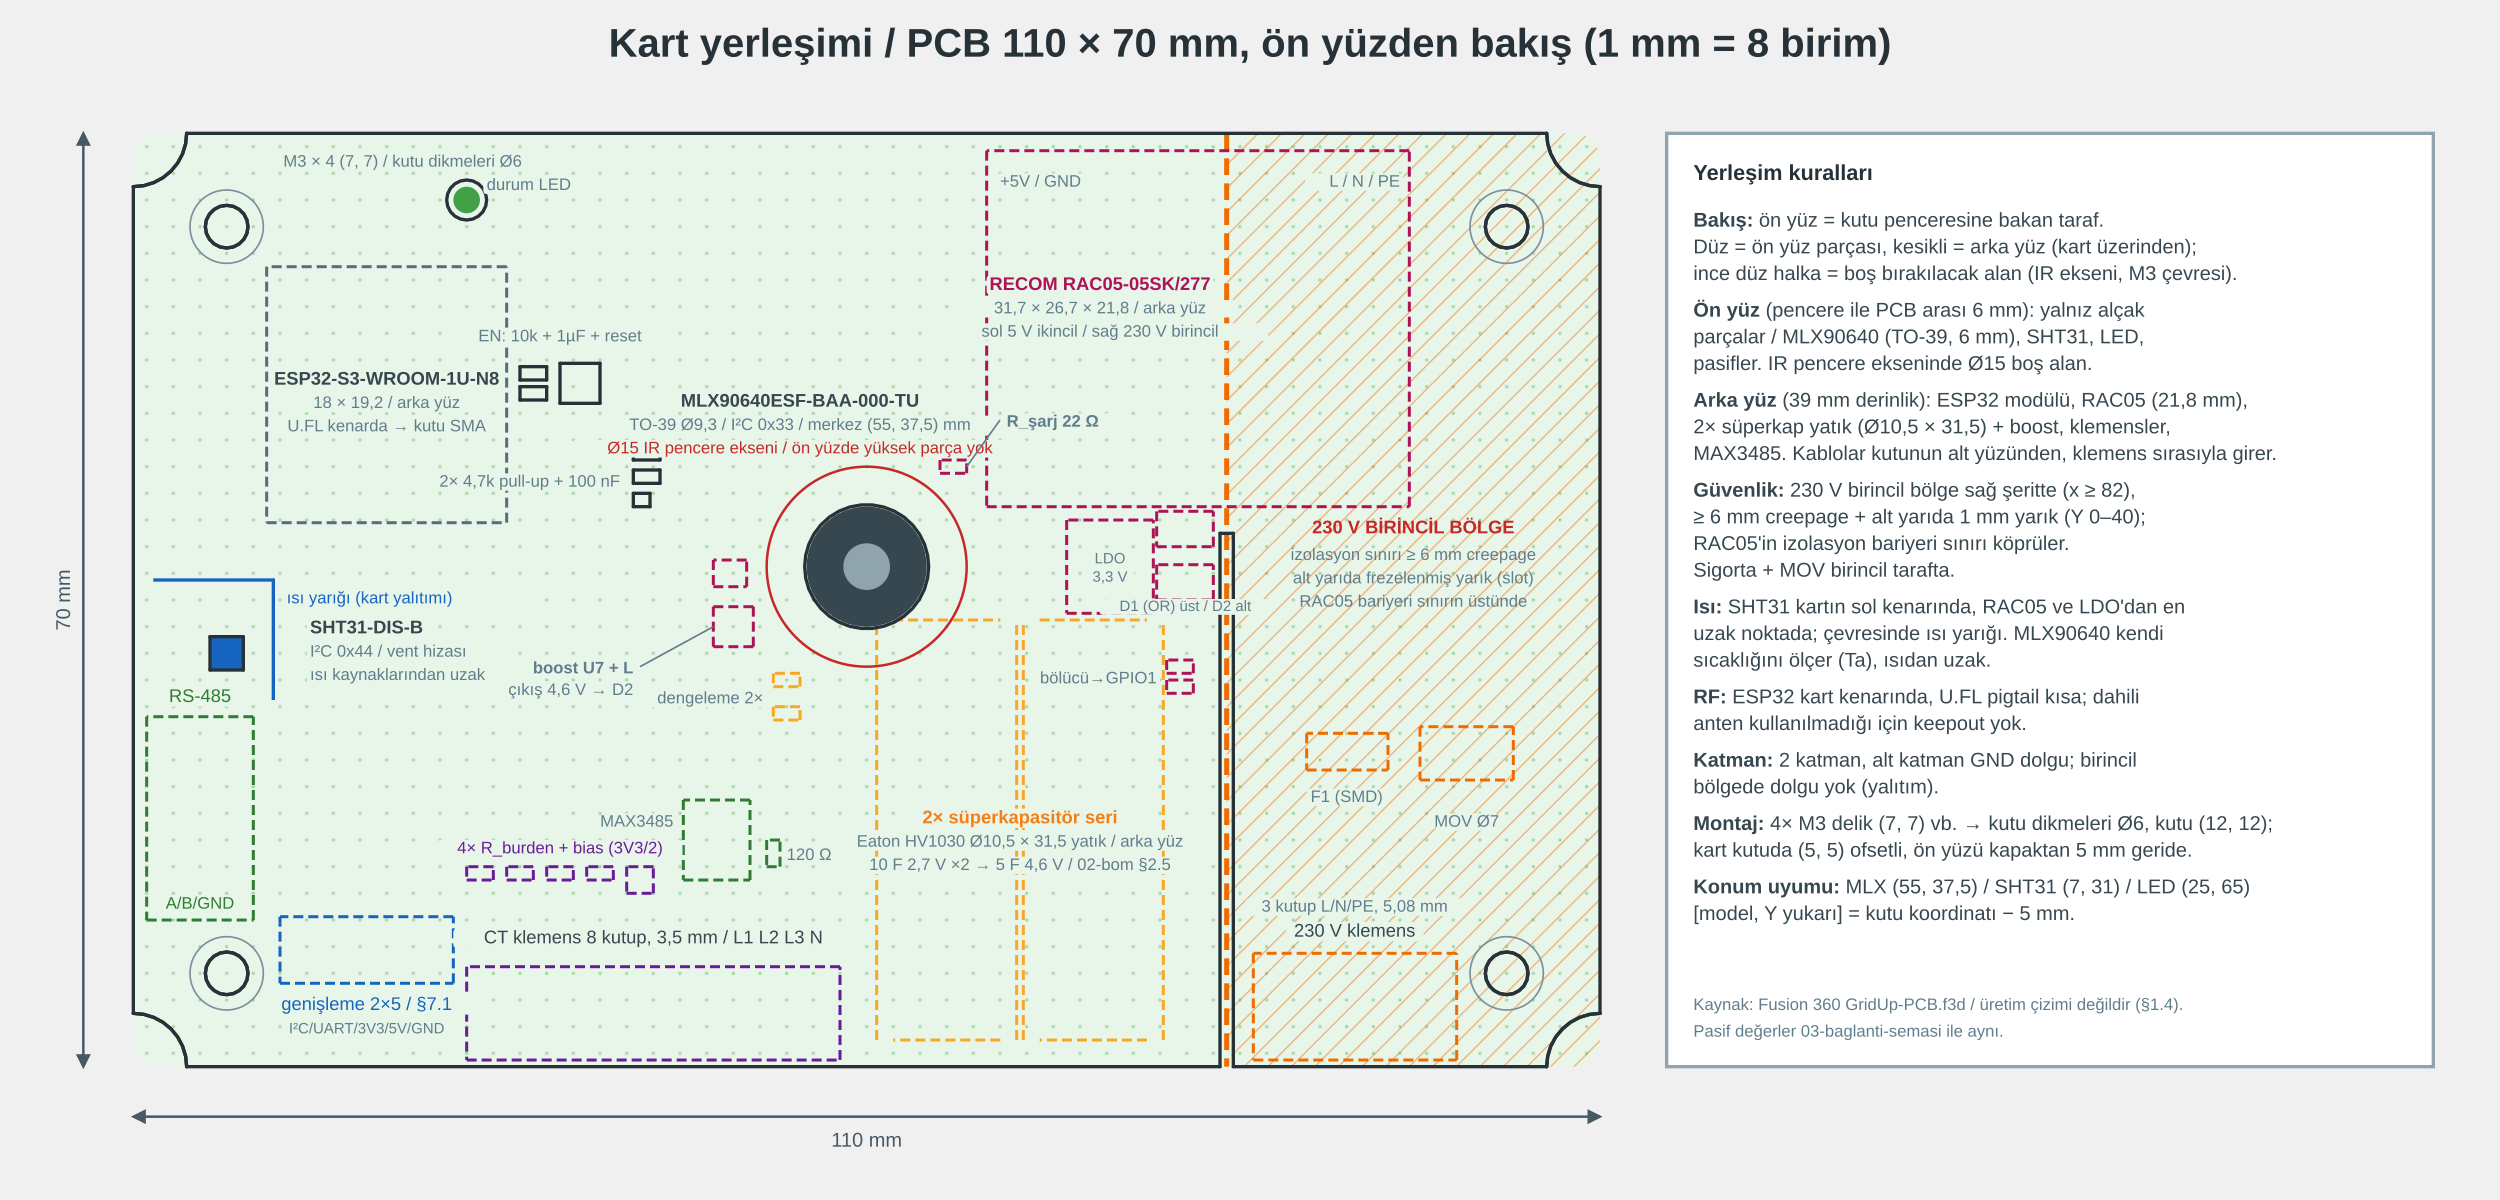
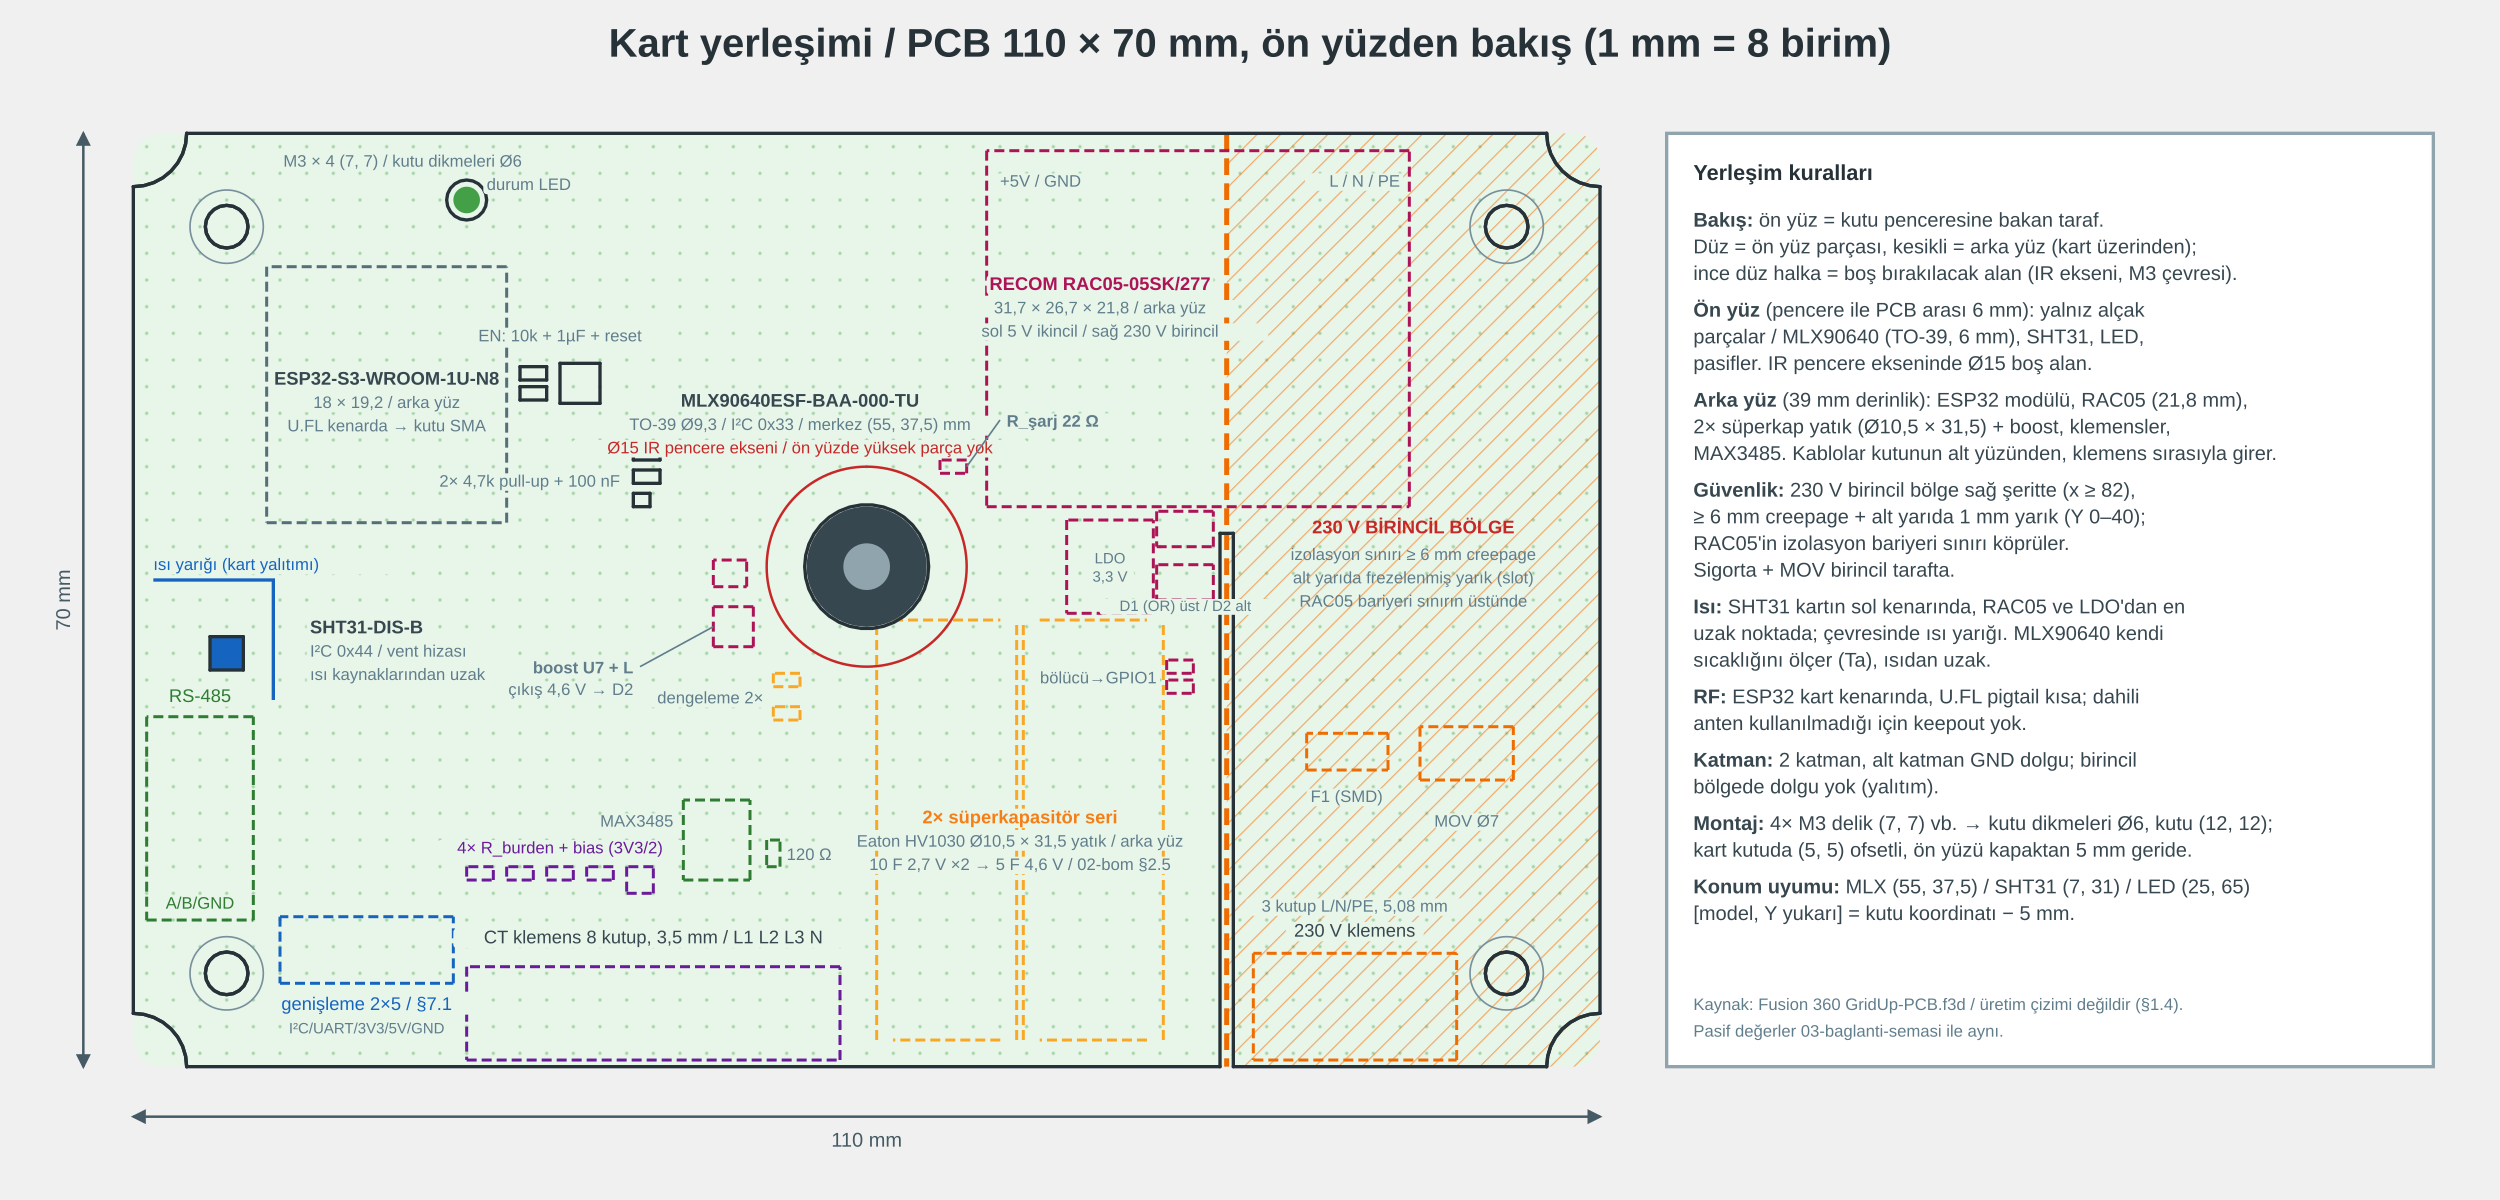
<svg xmlns="http://www.w3.org/2000/svg" viewBox="0 0 1500 720" width="100%" style="max-width:1100px;background:#fff;font-family:Arial,Helvetica,sans-serif">
  <defs>
    <marker id="dim" markerWidth="10" markerHeight="10" refX="5" refY="3" orient="auto-start-reverse">
      <path d="M0,0 L6,3 L0,6 z" fill="#455a64" />
    </marker>
    <marker id="arr" markerWidth="10" markerHeight="10" refX="6" refY="3" orient="auto">
      <path d="M0,0 L6,3 L0,6 z" fill="#c62828" />
    </marker>
  </defs>
  <text x="750" y="34" font-size="24" fill="#263238" text-anchor="middle" font-weight="700">Kart yerleşimi / PCB 110 × 70 mm, ön yüzden bakış (1 mm = 8 birim)</text>
  <defs>
    <pattern id="pcb" width="16" height="16" patternUnits="userSpaceOnUse">
      <rect width="16" height="16" fill="#e8f5e9" />
      <circle cx="8" cy="8" r="1" fill="#a5d6a7" />
    </pattern>
    <pattern id="hv" width="10" height="10" patternTransform="rotate(45)" patternUnits="userSpaceOnUse">
      <line x1="0" y1="0" x2="0" y2="10" stroke="#ef6c00" stroke-width="1.5" opacity="0.5" />
    </pattern>
  </defs>
  <rect x="80" y="80" width="880" height="560" rx="16" fill="url(#pcb)" />
  <rect x="736" y="80" width="224" height="560" rx="16" fill="url(#hv)" />
  <line x1="736" y1="80" x2="736" y2="640" stroke="#ef6c00" stroke-width="3" stroke-dasharray="10 5" />
  <text x="848" y="320" font-size="11" fill="#c62828" text-anchor="middle" font-weight="700">230 V BİRİNCİL BÖLGE</text>
  <text x="848" y="336" font-size="10" fill="#607d8b" text-anchor="middle">izolasyon sınırı ≥ 6 mm creepage</text>
  <text x="848" y="350" font-size="10" fill="#607d8b" text-anchor="middle">alt yarıda frezelenmiş yarık (slot)</text>
  <text x="848" y="364" font-size="10" fill="#607d8b" text-anchor="middle">RAC05 bariyeri sınırın üstünde</text>
  <circle cx="520" cy="340" r="60" fill="none" stroke="#c62828" stroke-width="1.5" />
  <circle cx="136" cy="584" r="22" fill="none" stroke="#78909c" stroke-width="1" />
  <circle cx="904" cy="584" r="22" fill="none" stroke="#78909c" stroke-width="1" />
  <circle cx="136" cy="136" r="22" fill="none" stroke="#78909c" stroke-width="1" />
  <circle cx="904" cy="136" r="22" fill="none" stroke="#78909c" stroke-width="1" />
  <text x="170" y="100" font-size="10" fill="#607d8b">M3 × 4 (7, 7) / kutu dikmeleri Ø6</text>
  <g fill="none" stroke-width="1.8" stroke-dasharray="6 3" stroke-linejoin="round">
    <polyline points="160,313.6 304,313.6" stroke="#546e7a" />
    <polyline points="304,313.6 304,160" stroke="#546e7a" />
    <polyline points="304,160 160,160" stroke="#546e7a" />
    <polyline points="160,160 160,313.6" stroke="#546e7a" />
    <polyline points="592,304 845.6,304" stroke="#ad1457" />
    <polyline points="845.6,304 845.6,90.4" stroke="#ad1457" />
    <polyline points="845.6,90.4 592,90.4" stroke="#ad1457" />
    <polyline points="592,90.4 592,304" stroke="#ad1457" />
    <polyline points="784,462 832.8,462" stroke="#ef6c00" />
    <polyline points="832.8,462 832.8,440" stroke="#ef6c00" />
    <polyline points="832.8,440 784,440" stroke="#ef6c00" />
    <polyline points="784,440 784,462" stroke="#ef6c00" />
    <polyline points="852,468 908,468" stroke="#ef6c00" />
    <polyline points="908,468 908,436" stroke="#ef6c00" />
    <polyline points="908,436 852,436" stroke="#ef6c00" />
    <polyline points="852,436 852,468" stroke="#ef6c00" />
    <polyline points="752,636 874,636" stroke="#ef6c00" />
    <polyline points="874,636 874,572" stroke="#ef6c00" />
    <polyline points="874,572 752,572" stroke="#ef6c00" />
    <polyline points="752,572 752,636" stroke="#ef6c00" />
    <polyline points="640,368 692,368" stroke="#ad1457" />
    <polyline points="692,368 692,312" stroke="#ad1457" />
    <polyline points="692,312 640,312" stroke="#ad1457" />
    <polyline points="640,312 640,368" stroke="#ad1457" />
    <polyline points="694,328 728,328" stroke="#ad1457" />
    <polyline points="728,328 728,306.8" stroke="#ad1457" />
    <polyline points="728,306.8 694,306.8" stroke="#ad1457" />
    <polyline points="694,306.8 694,328" stroke="#ad1457" />
    <polyline points="694,360 728,360" stroke="#ad1457" />
    <polyline points="728,360 728,338.8" stroke="#ad1457" />
    <polyline points="728,338.8 694,338.8" stroke="#ad1457" />
    <polyline points="694,338.8 694,360" stroke="#ad1457" />
    <polyline points="564,284 580,284" stroke="#ad1457" />
    <polyline points="580,284 580,276" stroke="#ad1457" />
    <polyline points="580,276 564,276" stroke="#ad1457" />
    <polyline points="564,276 564,284" stroke="#ad1457" />
    <polyline points="700,404 716,404" stroke="#ad1457" />
    <polyline points="716,404 716,396" stroke="#ad1457" />
    <polyline points="716,396 700,396" stroke="#ad1457" />
    <polyline points="700,396 700,404" stroke="#ad1457" />
    <polyline points="700,416 716,416" stroke="#ad1457" />
    <polyline points="716,416 716,408" stroke="#ad1457" />
    <polyline points="716,408 700,408" stroke="#ad1457" />
    <polyline points="700,408 700,416" stroke="#ad1457" />
    <polyline points="428,352 448,352" stroke="#ad1457" />
    <polyline points="448,352 448,336" stroke="#ad1457" />
    <polyline points="448,336 428,336" stroke="#ad1457" />
    <polyline points="428,336 428,352" stroke="#ad1457" />
    <polyline points="428,388 452,388" stroke="#ad1457" />
    <polyline points="452,388 452,364" stroke="#ad1457" />
    <polyline points="452,364 428,364" stroke="#ad1457" />
    <polyline points="428,364 428,388" stroke="#ad1457" />
    <polyline points="464,432 480,432" stroke="#f9a825" />
    <polyline points="480,432 480,424" stroke="#f9a825" />
    <polyline points="480,424 464,424" stroke="#f9a825" />
    <polyline points="464,424 464,432" stroke="#f9a825" />
    <polyline points="464,412 480,412" stroke="#f9a825" />
    <polyline points="480,412 480,404" stroke="#f9a825" />
    <polyline points="480,404 464,404" stroke="#f9a825" />
    <polyline points="464,404 464,412" stroke="#f9a825" />
    <polyline points="600.176,624 595,624 589,624 582.368,624 575.296,624 568,624 560.704,624 553.632,624 547,624 541,624 535.824,624" stroke="#f9a825" />
    <polyline points="535.824,372 541,372 547,372 553.632,372 560.704,372 568,372 575.296,372 582.368,372 589,372 595,372 600.176,372" stroke="#f9a825" />
    <polyline points="526,624 526,372" stroke="#f9a825" />
    <polyline points="610,624 610,372" stroke="#f9a825" />
    <polyline points="688.176,624 683,624 677,624 670.368,624 663.296,624 656,624 648.704,624 641.632,624 635,624 629,624 623.824,624" stroke="#f9a825" />
    <polyline points="623.824,372 629,372 635,372 641.632,372 648.704,372 656,372 663.296,372 670.368,372 677,372 683,372 688.176,372" stroke="#f9a825" />
    <polyline points="614,624 614,372" stroke="#f9a825" />
    <polyline points="698,624 698,372" stroke="#f9a825" />
    <polyline points="410,528 450,528" stroke="#2e7d32" />
    <polyline points="450,528 450,480" stroke="#2e7d32" />
    <polyline points="450,480 410,480" stroke="#2e7d32" />
    <polyline points="410,480 410,528" stroke="#2e7d32" />
    <polyline points="460,520 468,520" stroke="#2e7d32" />
    <polyline points="468,520 468,504" stroke="#2e7d32" />
    <polyline points="468,504 460,504" stroke="#2e7d32" />
    <polyline points="460,504 460,520" stroke="#2e7d32" />
    <polyline points="88,552 152,552" stroke="#2e7d32" />
    <polyline points="152,552 152,430" stroke="#2e7d32" />
    <polyline points="152,430 88,430" stroke="#2e7d32" />
    <polyline points="88,430 88,552" stroke="#2e7d32" />
    <polyline points="280,528 296,528" stroke="#6a1b9a" />
    <polyline points="296,528 296,520" stroke="#6a1b9a" />
    <polyline points="296,520 280,520" stroke="#6a1b9a" />
    <polyline points="280,520 280,528" stroke="#6a1b9a" />
    <polyline points="304,528 320,528" stroke="#6a1b9a" />
    <polyline points="320,528 320,520" stroke="#6a1b9a" />
    <polyline points="320,520 304,520" stroke="#6a1b9a" />
    <polyline points="304,520 304,528" stroke="#6a1b9a" />
    <polyline points="328,528 344,528" stroke="#6a1b9a" />
    <polyline points="344,528 344,520" stroke="#6a1b9a" />
    <polyline points="344,520 328,520" stroke="#6a1b9a" />
    <polyline points="328,520 328,528" stroke="#6a1b9a" />
    <polyline points="352,528 368,528" stroke="#6a1b9a" />
    <polyline points="368,528 368,520" stroke="#6a1b9a" />
    <polyline points="368,520 352,520" stroke="#6a1b9a" />
    <polyline points="352,520 352,528" stroke="#6a1b9a" />
    <polyline points="376,536 392,536" stroke="#6a1b9a" />
    <polyline points="392,536 392,520" stroke="#6a1b9a" />
    <polyline points="392,520 376,520" stroke="#6a1b9a" />
    <polyline points="376,520 376,536" stroke="#6a1b9a" />
    <polyline points="280,636 504,636" stroke="#6a1b9a" />
    <polyline points="504,636 504,580" stroke="#6a1b9a" />
    <polyline points="504,580 280,580" stroke="#6a1b9a" />
    <polyline points="280,580 280,636" stroke="#6a1b9a" />
    <polyline points="168,590 272,590" stroke="#1565c0" />
    <polyline points="272,590 272,550" stroke="#1565c0" />
    <polyline points="272,550 168,550" stroke="#1565c0" />
    <polyline points="168,550 168,590" stroke="#1565c0" />
  </g>
  <circle cx="520" cy="340" r="36" fill="#37474f" />
  <circle cx="520" cy="340" r="14" fill="#90a4ae" />
  <rect x="126" y="382" width="20" height="20" fill="#1565c0" />
  <circle cx="280" cy="120" r="8" fill="#43a047" />
  <g transform="translate(80,80)">
    <polyline points="32,0 31.38,6.24 29.57,12.25 26.61,17.78 22.62,22.62 17.78,26.61 12.25,29.57 6.24,31.38 0,32" fill="none" stroke="#263238" stroke-width="2" stroke-linejoin="round" stroke-linecap="round" />
    <polyline points="0,32 6.24,31.38 12.25,29.57 17.78,26.61 22.62,22.62 26.61,17.78 29.57,12.25 31.38,6.24 32,0" fill="none" stroke="#263238" stroke-width="2" stroke-linejoin="round" stroke-linecap="round" />
    <polyline points="32,560 31.38,553.76 29.57,547.75 26.61,542.22 22.62,537.38 17.78,533.39 12.25,530.43 6.24,528.62 0,528" fill="none" stroke="#263238" stroke-width="2" stroke-linejoin="round" stroke-linecap="round" />
    <polyline points="0,528 6.24,528.62 12.25,530.43 17.78,533.39 22.62,537.38 26.61,542.22 29.57,547.75 31.38,553.76 32,560" fill="none" stroke="#263238" stroke-width="2" stroke-linejoin="round" stroke-linecap="round" />
    <polyline points="660,240 660,560" fill="none" stroke="#263238" stroke-width="2" stroke-linejoin="round" stroke-linecap="round" />
    <polyline points="652,240 660,240" fill="none" stroke="#263238" stroke-width="2" stroke-linejoin="round" stroke-linecap="round" />
    <polyline points="652,560 652,240" fill="none" stroke="#263238" stroke-width="2" stroke-linejoin="round" stroke-linecap="round" />
    <polyline points="43.2,56 43.82,52.05 45.65,48.48 48.48,45.65 52.05,43.82 56,43.2 59.95,43.82 63.52,45.65 66.35,48.48 68.18,52.05 68.8,56 68.18,59.95 66.35,63.52 63.52,66.35 59.95,68.18 56,68.8 52.05,68.18 48.48,66.35 45.65,63.52 43.82,59.95 43.2,56" fill="none" stroke="#263238" stroke-width="2" stroke-linejoin="round" stroke-linecap="round" />
    <polyline points="43.2,56 43.82,59.95 45.65,63.52 48.48,66.35 52.05,68.18 56,68.8 59.95,68.18 63.52,66.35 66.35,63.52 68.18,59.95 68.8,56 68.18,52.05 66.35,48.48 63.52,45.65 59.95,43.82 56,43.2 52.05,43.82 48.48,45.65 45.65,48.48 43.82,52.05 43.2,56" fill="none" stroke="#263238" stroke-width="2" stroke-linejoin="round" stroke-linecap="round" />
    <polyline points="811.2,504 811.82,500.05 813.65,496.48 816.48,493.65 820.05,491.82 824,491.2 827.95,491.82 831.52,493.65 834.35,496.48 836.18,500.05 836.8,504 836.18,507.95 834.35,511.52 831.52,514.35 827.95,516.18 824,516.8 820.05,516.18 816.48,514.35 813.65,511.52 811.82,507.95 811.2,504" fill="none" stroke="#263238" stroke-width="2" stroke-linejoin="round" stroke-linecap="round" />
    <polyline points="811.2,504 811.82,507.95 813.65,511.52 816.48,514.35 820.05,516.18 824,516.8 827.95,516.18 831.52,514.35 834.35,511.52 836.18,507.95 836.8,504 836.18,500.05 834.35,496.48 831.52,493.65 827.95,491.82 824,491.2 820.05,491.82 816.48,493.65 813.65,496.48 811.82,500.05 811.2,504" fill="none" stroke="#263238" stroke-width="2" stroke-linejoin="round" stroke-linecap="round" />
    <polyline points="811.2,56 811.82,52.05 813.65,48.48 816.48,45.65 820.05,43.82 824,43.2 827.95,43.82 831.52,45.65 834.35,48.48 836.18,52.05 836.8,56 836.18,59.95 834.35,63.52 831.52,66.35 827.95,68.18 824,68.8 820.05,68.18 816.48,66.35 813.65,63.52 811.82,59.95 811.2,56" fill="none" stroke="#263238" stroke-width="2" stroke-linejoin="round" stroke-linecap="round" />
    <polyline points="811.2,56 811.82,59.95 813.65,63.52 816.48,66.35 820.05,68.18 824,68.8 827.95,68.18 831.52,66.35 834.35,63.52 836.18,59.95 836.8,56 836.18,52.05 834.35,48.48 831.52,45.65 827.95,43.82 824,43.2 820.05,43.82 816.48,45.65 813.65,48.48 811.82,52.05 811.2,56" fill="none" stroke="#263238" stroke-width="2" stroke-linejoin="round" stroke-linecap="round" />
    <polyline points="43.2,504 43.82,500.05 45.65,496.48 48.48,493.65 52.05,491.82 56,491.2 59.95,491.82 63.52,493.65 66.35,496.48 68.18,500.05 68.8,504 68.18,507.95 66.35,511.52 63.52,514.35 59.95,516.18 56,516.8 52.05,516.18 48.48,514.35 45.65,511.52 43.82,507.95 43.2,504" fill="none" stroke="#263238" stroke-width="2" stroke-linejoin="round" stroke-linecap="round" />
    <polyline points="43.2,504 43.82,507.95 45.65,511.52 48.48,514.35 52.05,516.18 56,516.8 59.95,516.18 63.52,514.35 66.35,511.52 68.18,507.95 68.8,504 68.18,500.05 66.35,496.48 63.52,493.65 59.95,491.82 56,491.2 52.05,491.82 48.48,493.65 45.65,496.48 43.82,500.05 43.2,504" fill="none" stroke="#263238" stroke-width="2" stroke-linejoin="round" stroke-linecap="round" />
    <polyline points="848,560 848.62,553.76 850.43,547.75 853.39,542.22 857.38,537.38 862.22,533.39 867.75,530.43 873.76,528.62 880,528" fill="none" stroke="#263238" stroke-width="2" stroke-linejoin="round" stroke-linecap="round" />
    <polyline points="880,528 873.76,528.62 867.75,530.43 862.22,533.39 857.38,537.38 853.39,542.22 850.43,547.75 848.62,553.76 848,560" fill="none" stroke="#263238" stroke-width="2" stroke-linejoin="round" stroke-linecap="round" />
    <polyline points="880,32 873.76,31.38 867.75,29.57 862.22,26.61 857.38,22.62 853.39,17.78 850.43,12.25 848.62,6.24 848,0" fill="none" stroke="#263238" stroke-width="2" stroke-linejoin="round" stroke-linecap="round" />
    <polyline points="848,0 848.62,6.24 850.43,12.25 853.39,17.78 857.38,22.62 862.22,26.61 867.75,29.57 873.76,31.38 880,32" fill="none" stroke="#263238" stroke-width="2" stroke-linejoin="round" stroke-linecap="round" />
    <polyline points="660,560 848,560" fill="none" stroke="#263238" stroke-width="2" stroke-linejoin="round" stroke-linecap="round" />
    <polyline points="32,560 652,560" fill="none" stroke="#263238" stroke-width="2" stroke-linejoin="round" stroke-linecap="round" />
    <polyline points="848,0 32,0" fill="none" stroke="#263238" stroke-width="2" stroke-linejoin="round" stroke-linecap="round" />
    <polyline points="0,32 0,528" fill="none" stroke="#263238" stroke-width="2" stroke-linejoin="round" stroke-linecap="round" />
    <polyline points="880,528 880,32" fill="none" stroke="#263238" stroke-width="2" stroke-linejoin="round" stroke-linecap="round" />
    <polyline points="402.8,260 403.43,266.83 405.31,273.44 408.37,279.58 412.51,285.06 417.58,289.69 423.42,293.3 429.82,295.78 436.57,297.04 443.43,297.04 450.18,295.78 456.58,293.3 462.42,289.69 467.49,285.06 471.63,279.58 474.69,273.44 476.57,266.83 477.2,260 476.57,253.17 474.69,246.56 471.63,240.42 467.49,234.94 462.42,230.31 456.58,226.7 450.18,224.22 443.43,222.96 436.57,222.96 429.82,224.22 423.42,226.7 417.58,230.31 412.51,234.94 408.37,240.42 405.31,246.56 403.43,253.17 402.8,260" fill="none" stroke="#263238" stroke-width="2" stroke-linejoin="round" stroke-linecap="round" />
    <polyline points="66,302 46,302" fill="none" stroke="#263238" stroke-width="2" stroke-linejoin="round" stroke-linecap="round" />
    <polyline points="66,322 66,302" fill="none" stroke="#263238" stroke-width="2" stroke-linejoin="round" stroke-linecap="round" />
    <polyline points="46,322 66,322" fill="none" stroke="#263238" stroke-width="2" stroke-linejoin="round" stroke-linecap="round" />
    <polyline points="46,302 46,322" fill="none" stroke="#263238" stroke-width="2" stroke-linejoin="round" stroke-linecap="round" />
    <polyline points="188,40 188.58,43.71 190.29,47.06 192.94,49.71 196.29,51.42 200,52 203.71,51.42 207.06,49.71 209.71,47.06 211.42,43.71 212,40 211.42,36.29 209.71,32.94 207.06,30.29 203.71,28.58 200,28 196.29,28.58 192.94,30.29 190.29,32.94 188.58,36.29 188,40" fill="none" stroke="#263238" stroke-width="2" stroke-linejoin="round" stroke-linecap="round" />
    <polyline points="316,188 300,188" fill="none" stroke="#263238" stroke-width="2" stroke-linejoin="round" stroke-linecap="round" />
    <polyline points="316,196 316,188" fill="none" stroke="#263238" stroke-width="2" stroke-linejoin="round" stroke-linecap="round" />
    <polyline points="300,196 316,196" fill="none" stroke="#263238" stroke-width="2" stroke-linejoin="round" stroke-linecap="round" />
    <polyline points="300,188 300,196" fill="none" stroke="#263238" stroke-width="2" stroke-linejoin="round" stroke-linecap="round" />
    <polyline points="316,202 300,202" fill="none" stroke="#263238" stroke-width="2" stroke-linejoin="round" stroke-linecap="round" />
    <polyline points="316,210 316,202" fill="none" stroke="#263238" stroke-width="2" stroke-linejoin="round" stroke-linecap="round" />
    <polyline points="300,210 316,210" fill="none" stroke="#263238" stroke-width="2" stroke-linejoin="round" stroke-linecap="round" />
    <polyline points="300,202 300,210" fill="none" stroke="#263238" stroke-width="2" stroke-linejoin="round" stroke-linecap="round" />
    <polyline points="310,216 300,216" fill="none" stroke="#263238" stroke-width="2" stroke-linejoin="round" stroke-linecap="round" />
    <polyline points="310,224 310,216" fill="none" stroke="#263238" stroke-width="2" stroke-linejoin="round" stroke-linecap="round" />
    <polyline points="300,224 310,224" fill="none" stroke="#263238" stroke-width="2" stroke-linejoin="round" stroke-linecap="round" />
    <polyline points="300,216 300,224" fill="none" stroke="#263238" stroke-width="2" stroke-linejoin="round" stroke-linecap="round" />
    <polyline points="248,140 232,140" fill="none" stroke="#263238" stroke-width="2" stroke-linejoin="round" stroke-linecap="round" />
    <polyline points="248,148 248,140" fill="none" stroke="#263238" stroke-width="2" stroke-linejoin="round" stroke-linecap="round" />
    <polyline points="232,148 248,148" fill="none" stroke="#263238" stroke-width="2" stroke-linejoin="round" stroke-linecap="round" />
    <polyline points="232,140 232,148" fill="none" stroke="#263238" stroke-width="2" stroke-linejoin="round" stroke-linecap="round" />
    <polyline points="248,152 232,152" fill="none" stroke="#263238" stroke-width="2" stroke-linejoin="round" stroke-linecap="round" />
    <polyline points="248,160 248,152" fill="none" stroke="#263238" stroke-width="2" stroke-linejoin="round" stroke-linecap="round" />
    <polyline points="232,160 248,160" fill="none" stroke="#263238" stroke-width="2" stroke-linejoin="round" stroke-linecap="round" />
    <polyline points="232,152 232,160" fill="none" stroke="#263238" stroke-width="2" stroke-linejoin="round" stroke-linecap="round" />
    <polyline points="280,138 256,138" fill="none" stroke="#263238" stroke-width="2" stroke-linejoin="round" stroke-linecap="round" />
    <polyline points="280,162 280,138" fill="none" stroke="#263238" stroke-width="2" stroke-linejoin="round" stroke-linecap="round" />
    <polyline points="256,162 280,162" fill="none" stroke="#263238" stroke-width="2" stroke-linejoin="round" stroke-linecap="round" />
    <polyline points="256,138 256,162" fill="none" stroke="#263238" stroke-width="2" stroke-linejoin="round" stroke-linecap="round" />
  </g>
  <rect x="405.4" y="235.2" width="149.2" height="11.6" rx="2" fill="#e8f5e9" />
  <text x="480" y="244" font-size="11" fill="#37474f" text-anchor="middle" font-weight="700">MLX90640ESF-BAA-000-TU</text>
  <rect x="357" y="250" width="246" height="10.5" rx="2" fill="#e8f5e9" />
  <text x="480" y="258" font-size="10" fill="#607d8b" text-anchor="middle">TO-39 Ø9,3 / I²C 0x33 / merkez (55, 37,5) mm</text>
  <rect x="343.2" y="264" width="273.5" height="10.5" rx="2" fill="#e8f5e9" />
  <text x="480" y="272" font-size="10" fill="#c62828" text-anchor="middle">Ø15 IR pencere ekseni / ön yüzde yüksek parça yok</text>
  <rect x="238" y="284" width="136" height="10.5" rx="2" fill="#e8f5e9" />
  <text x="372" y="292" font-size="10" fill="#607d8b" text-anchor="end">2× 4,7k pull-up + 100 nF</text>
  <rect x="184" y="371.2" width="76.6" height="11.6" rx="2" fill="#e8f5e9" />
  <text x="186" y="380" font-size="11" fill="#37474f" font-weight="700">SHT31-DIS-B</text>
  <rect x="184" y="386" width="125" height="10.5" rx="2" fill="#e8f5e9" />
  <text x="186" y="394" font-size="10" fill="#607d8b">I²C 0x44 / vent hizası</text>
  <rect x="184" y="400" width="130.5" height="10.5" rx="2" fill="#e8f5e9" />
  <text x="186" y="408" font-size="10" fill="#607d8b">ısı kaynaklarından uzak</text>
  <path d="M92 348 h72 v72" fill="none" stroke="#1565c0" stroke-width="2" />
-   <rect x="170" y="354" width="147" height="10.5" rx="2" fill="#e8f5e9" />
-   <text x="172" y="362" font-size="10" fill="#1565c0">ısı yarığı (kart yalıtımı)</text>
+   <rect x="90" y="334" width="147" height="10.5" rx="2" fill="#e8f5e9" />
+   <text x="92" y="342" font-size="10" fill="#1565c0">ısı yarığı (kart yalıtımı)</text>
  <rect x="290" y="106" width="53.5" height="10.5" rx="2" fill="#e8f5e9" />
  <text x="292" y="114" font-size="10" fill="#607d8b">durum LED</text>
  <rect x="276.2" y="196.8" width="119.5" height="10.5" rx="2" fill="#e8f5e9" />
  <text x="336" y="204.8" font-size="10" fill="#607d8b" text-anchor="middle">EN: 10k + 1µF + reset</text>
  <rect x="164" y="222" width="136" height="11.6" rx="2" fill="#e8f5e9" />
  <text x="232" y="230.8" font-size="11" fill="#37474f" text-anchor="middle" font-weight="700">ESP32-S3-WROOM-1U-N8</text>
  <rect x="175" y="236.8" width="114" height="10.5" rx="2" fill="#e8f5e9" />
  <text x="232" y="244.8" font-size="10" fill="#607d8b" text-anchor="middle">18 × 19,2 / arka yüz</text>
  <rect x="166.8" y="250.8" width="130.5" height="10.5" rx="2" fill="#e8f5e9" />
  <text x="232" y="258.8" font-size="10" fill="#607d8b" text-anchor="middle">U.FL kenarda → kutu SMA</text>
  <rect x="592" y="165.2" width="136" height="11.6" rx="2" fill="#e8f5e9" />
  <text x="660" y="174" font-size="11" fill="#ad1457" text-anchor="middle" font-weight="700">RECOM RAC05-05SK/277</text>
  <rect x="578.2" y="180" width="163.5" height="10.5" rx="2" fill="#e8f5e9" />
  <text x="660" y="188" font-size="10" fill="#607d8b" text-anchor="middle">31,7 × 26,7 × 21,8 / arka yüz</text>
  <rect x="559" y="194" width="202" height="10.5" rx="2" fill="#e8f5e9" />
  <text x="660" y="202" font-size="10" fill="#607d8b" text-anchor="middle">sol 5 V ikincil / sağ 230 V birincil</text>
  <rect x="598" y="104" width="53.5" height="10.5" rx="2" fill="#e8f5e9" />
  <text x="600" y="112" font-size="10" fill="#607d8b">+5V / GND</text>
  <rect x="783" y="104" width="59" height="10.5" rx="2" fill="#e8f5e9" />
  <text x="840" y="112" font-size="10" fill="#607d8b" text-anchor="end">L / N / PE</text>
  <rect x="784" y="473.2" width="48" height="10.5" rx="2" fill="#e8f5e9" />
  <text x="808" y="481.2" font-size="10" fill="#607d8b" text-anchor="middle">F1 (SMD)</text>
  <rect x="861.5" y="488" width="37" height="10.5" rx="2" fill="#e8f5e9" />
  <text x="880" y="496" font-size="10" fill="#607d8b" text-anchor="middle">MOV Ø7</text>
  <rect x="771.5" y="553.2" width="82.7" height="11.6" rx="2" fill="#e8f5e9" />
  <text x="812.8" y="562" font-size="11" fill="#37474f" text-anchor="middle">230 V klemens</text>
  <rect x="747.5" y="539" width="130.5" height="10.5" rx="2" fill="#e8f5e9" />
  <text x="812.8" y="547" font-size="10" fill="#607d8b" text-anchor="middle">3 kutup L/N/PE, 5,08 mm</text>
  <rect x="656.6" y="330.8" width="18.9" height="9.5" rx="2" fill="#e8f5e9" />
  <text x="666" y="338" font-size="9" fill="#607d8b" text-anchor="middle">LDO</text>
  <rect x="651.6" y="341.8" width="28.8" height="9.5" rx="2" fill="#e8f5e9" />
  <text x="666" y="349" font-size="9" fill="#607d8b" text-anchor="middle">3,3 V</text>
  <rect x="659.7" y="359.4" width="103" height="9.5" rx="2" fill="#e8f5e9" />
  <text x="711.2" y="366.6" font-size="9" fill="#607d8b" text-anchor="middle">D1 (OR) üst / D2 alt</text>
  <line x1="580" y1="280" x2="600" y2="252" stroke="#607d8b" stroke-width="1" />
  <rect x="602" y="248" width="70" height="10.5" rx="2" fill="#e8f5e9" />
  <text x="604" y="256" font-size="10" fill="#607d8b" font-weight="700">R_şarj 22 Ω</text>
  <rect x="626" y="402" width="70" height="10.5" rx="2" fill="#e8f5e9" />
  <text x="694" y="410" font-size="10" fill="#607d8b" text-anchor="end">bölücü→GPIO1</text>
  <rect x="537.4" y="485.2" width="149.2" height="11.6" rx="2" fill="#e8f5e9" />
  <text x="612" y="494" font-size="11" fill="#f57f17" text-anchor="middle" font-weight="700">2× süperkapasitör seri</text>
  <rect x="494.5" y="500" width="235" height="10.5" rx="2" fill="#e8f5e9" />
  <text x="612" y="508" font-size="10" fill="#607d8b" text-anchor="middle">Eaton HV1030 Ø10,5 × 31,5 yatık / arka yüz</text>
  <rect x="502.8" y="514" width="218.5" height="10.5" rx="2" fill="#e8f5e9" />
  <text x="612" y="522" font-size="10" fill="#607d8b" text-anchor="middle">10 F 2,7 V ×2 → 5 F 4,6 V / 02-bom §2.5</text>
  <line x1="428" y1="376" x2="384" y2="400" stroke="#607d8b" stroke-width="1" />
  <rect x="306" y="396" width="76" height="10.5" rx="2" fill="#e8f5e9" />
  <text x="380" y="404" font-size="10" fill="#607d8b" text-anchor="end" font-weight="700">boost U7 + L</text>
  <rect x="290" y="409" width="92" height="10.5" rx="2" fill="#e8f5e9" />
  <text x="380" y="417" font-size="10" fill="#607d8b" text-anchor="end">çıkış 4,6 V → D2</text>
  <rect x="390" y="414" width="70" height="10.5" rx="2" fill="#e8f5e9" />
  <text x="458" y="422" font-size="10" fill="#607d8b" text-anchor="end">dengeleme 2×</text>
  <rect x="363.5" y="488" width="42.5" height="10.5" rx="2" fill="#e8f5e9" />
  <text x="404" y="496" font-size="10" fill="#607d8b" text-anchor="end">MAX3485</text>
  <rect x="470" y="508" width="31.5" height="10.5" rx="2" fill="#e8f5e9" />
  <text x="472" y="516" font-size="10" fill="#607d8b">120 Ω</text>
  <rect x="99.8" y="412.4" width="40.3" height="11.6" rx="2" fill="#e8f5e9" />
  <text x="120" y="421.2" font-size="11" fill="#2e7d32" text-anchor="middle">RS-485</text>
  <rect x="98.8" y="537.2" width="42.5" height="10.5" rx="2" fill="#e8f5e9" />
  <text x="120" y="545.2" font-size="10" fill="#2e7d32" text-anchor="middle">A/B/GND</text>
  <rect x="262.5" y="504" width="147" height="10.5" rx="2" fill="#e8f5e9" />
  <text x="336" y="512" font-size="10" fill="#6a1b9a" text-anchor="middle">4× R_burden + bias (3V3/2)</text>
  <rect x="272" y="557.2" width="240" height="11.6" rx="2" fill="#e8f5e9" />
  <text x="392" y="566" font-size="11" fill="#37474f" text-anchor="middle">CT klemens 8 kutup, 3,5 mm / L1 L2 L3 N</text>
  <rect x="157.5" y="597.2" width="125" height="11.6" rx="2" fill="#e8f5e9" />
  <text x="220" y="606" font-size="11" fill="#1565c0" text-anchor="middle">genişleme 2×5 / §7.1</text>
  <rect x="171" y="612.8" width="98.1" height="9.5" rx="2" fill="#e8f5e9" />
  <text x="220" y="620" font-size="9" fill="#607d8b" text-anchor="middle">I²C/UART/3V3/5V/GND</text>
  <line x1="80" y1="670" x2="960" y2="670" stroke="#455a64" stroke-width="1.5" marker-start="url(#dim)" marker-end="url(#dim)" />
  <text x="520" y="688" font-size="12" fill="#455a64" text-anchor="middle">110 mm</text>
  <line x1="50" y1="80" x2="50" y2="640" stroke="#455a64" stroke-width="1.5" marker-start="url(#dim)" marker-end="url(#dim)" />
  <text x="42" y="360" font-size="12" fill="#455a64" text-anchor="middle" transform="rotate(-90 42 360)">70 mm</text>
  <rect x="1000" y="80" width="460" height="560" fill="#fff" stroke="#90a4ae" stroke-width="2" />
  <text x="1016" y="108" font-size="13" fill="#263238" font-weight="700">Yerleşim kuralları</text>
  <text x="1016" y="136" font-size="12" fill="#37474f">
    <tspan font-weight="700">Bakış:</tspan> ön yüz = kutu penceresine bakan taraf.</text>
  <text x="1016" y="152" font-size="12" fill="#37474f">Düz = ön yüz parçası, kesikli = arka yüz (kart üzerinden);</text>
  <text x="1016" y="168" font-size="12" fill="#37474f">ince düz halka = boş bırakılacak alan (IR ekseni, M3 çevresi).</text>
  <text x="1016" y="190" font-size="12" fill="#37474f">
    <tspan font-weight="700">Ön yüz</tspan> (pencere ile PCB arası 6 mm): yalnız alçak</text>
  <text x="1016" y="206" font-size="12" fill="#37474f">parçalar / MLX90640 (TO-39, 6 mm), SHT31, LED,</text>
  <text x="1016" y="222" font-size="12" fill="#37474f">pasifler. IR pencere ekseninde Ø15 boş alan.</text>
  <text x="1016" y="244" font-size="12" fill="#37474f">
    <tspan font-weight="700">Arka yüz</tspan> (39 mm derinlik): ESP32 modülü, RAC05 (21,8 mm),</text>
  <text x="1016" y="260" font-size="12" fill="#37474f">2× süperkap yatık (Ø10,5 × 31,5) + boost, klemensler,</text>
  <text x="1016" y="276" font-size="12" fill="#37474f">MAX3485. Kablolar kutunun alt yüzünden, klemens sırasıyla girer.</text>
  <text x="1016" y="298" font-size="12" fill="#37474f">
    <tspan font-weight="700">Güvenlik:</tspan> 230 V birincil bölge sağ şeritte (x ≥ 82),</text>
  <text x="1016" y="314" font-size="12" fill="#37474f">≥ 6 mm creepage + alt yarıda 1 mm yarık (Y 0–40);</text>
  <text x="1016" y="330" font-size="12" fill="#37474f">RAC05'in izolasyon bariyeri sınırı köprüler.</text>
  <text x="1016" y="346" font-size="12" fill="#37474f">Sigorta + MOV birincil tarafta.</text>
  <text x="1016" y="368" font-size="12" fill="#37474f">
    <tspan font-weight="700">Isı:</tspan> SHT31 kartın sol kenarında, RAC05 ve LDO'dan en</text>
  <text x="1016" y="384" font-size="12" fill="#37474f">uzak noktada; çevresinde ısı yarığı. MLX90640 kendi</text>
  <text x="1016" y="400" font-size="12" fill="#37474f">sıcaklığını ölçer (Ta), ısıdan uzak.</text>
  <text x="1016" y="422" font-size="12" fill="#37474f">
    <tspan font-weight="700">RF:</tspan> ESP32 kart kenarında, U.FL pigtail kısa; dahili</text>
  <text x="1016" y="438" font-size="12" fill="#37474f">anten kullanılmadığı için keepout yok.</text>
  <text x="1016" y="460" font-size="12" fill="#37474f">
    <tspan font-weight="700">Katman:</tspan> 2 katman, alt katman GND dolgu; birincil</text>
  <text x="1016" y="476" font-size="12" fill="#37474f">bölgede dolgu yok (yalıtım).</text>
  <text x="1016" y="498" font-size="12" fill="#37474f">
    <tspan font-weight="700">Montaj:</tspan> 4× M3 delik (7, 7) vb. → kutu dikmeleri Ø6, kutu (12, 12);</text>
  <text x="1016" y="514" font-size="12" fill="#37474f">kart kutuda (5, 5) ofsetli, ön yüzü kapaktan 5 mm geride.</text>
  <text x="1016" y="536" font-size="12" fill="#37474f">
    <tspan font-weight="700">Konum uyumu:</tspan> MLX (55, 37,5) / SHT31 (7, 31) / LED (25, 65)</text>
  <text x="1016" y="552" font-size="12" fill="#37474f">[model, Y yukarı] = kutu koordinatı − 5 mm.</text>
  <text x="1016" y="606" font-size="10" fill="#607d8b">Kaynak: Fusion 360 GridUp-PCB.f3d / üretim çizimi değildir (§1.4).</text>
  <text x="1016" y="622" font-size="10" fill="#607d8b">Pasif değerler 03-baglanti-semasi ile aynı.</text>
</svg>
